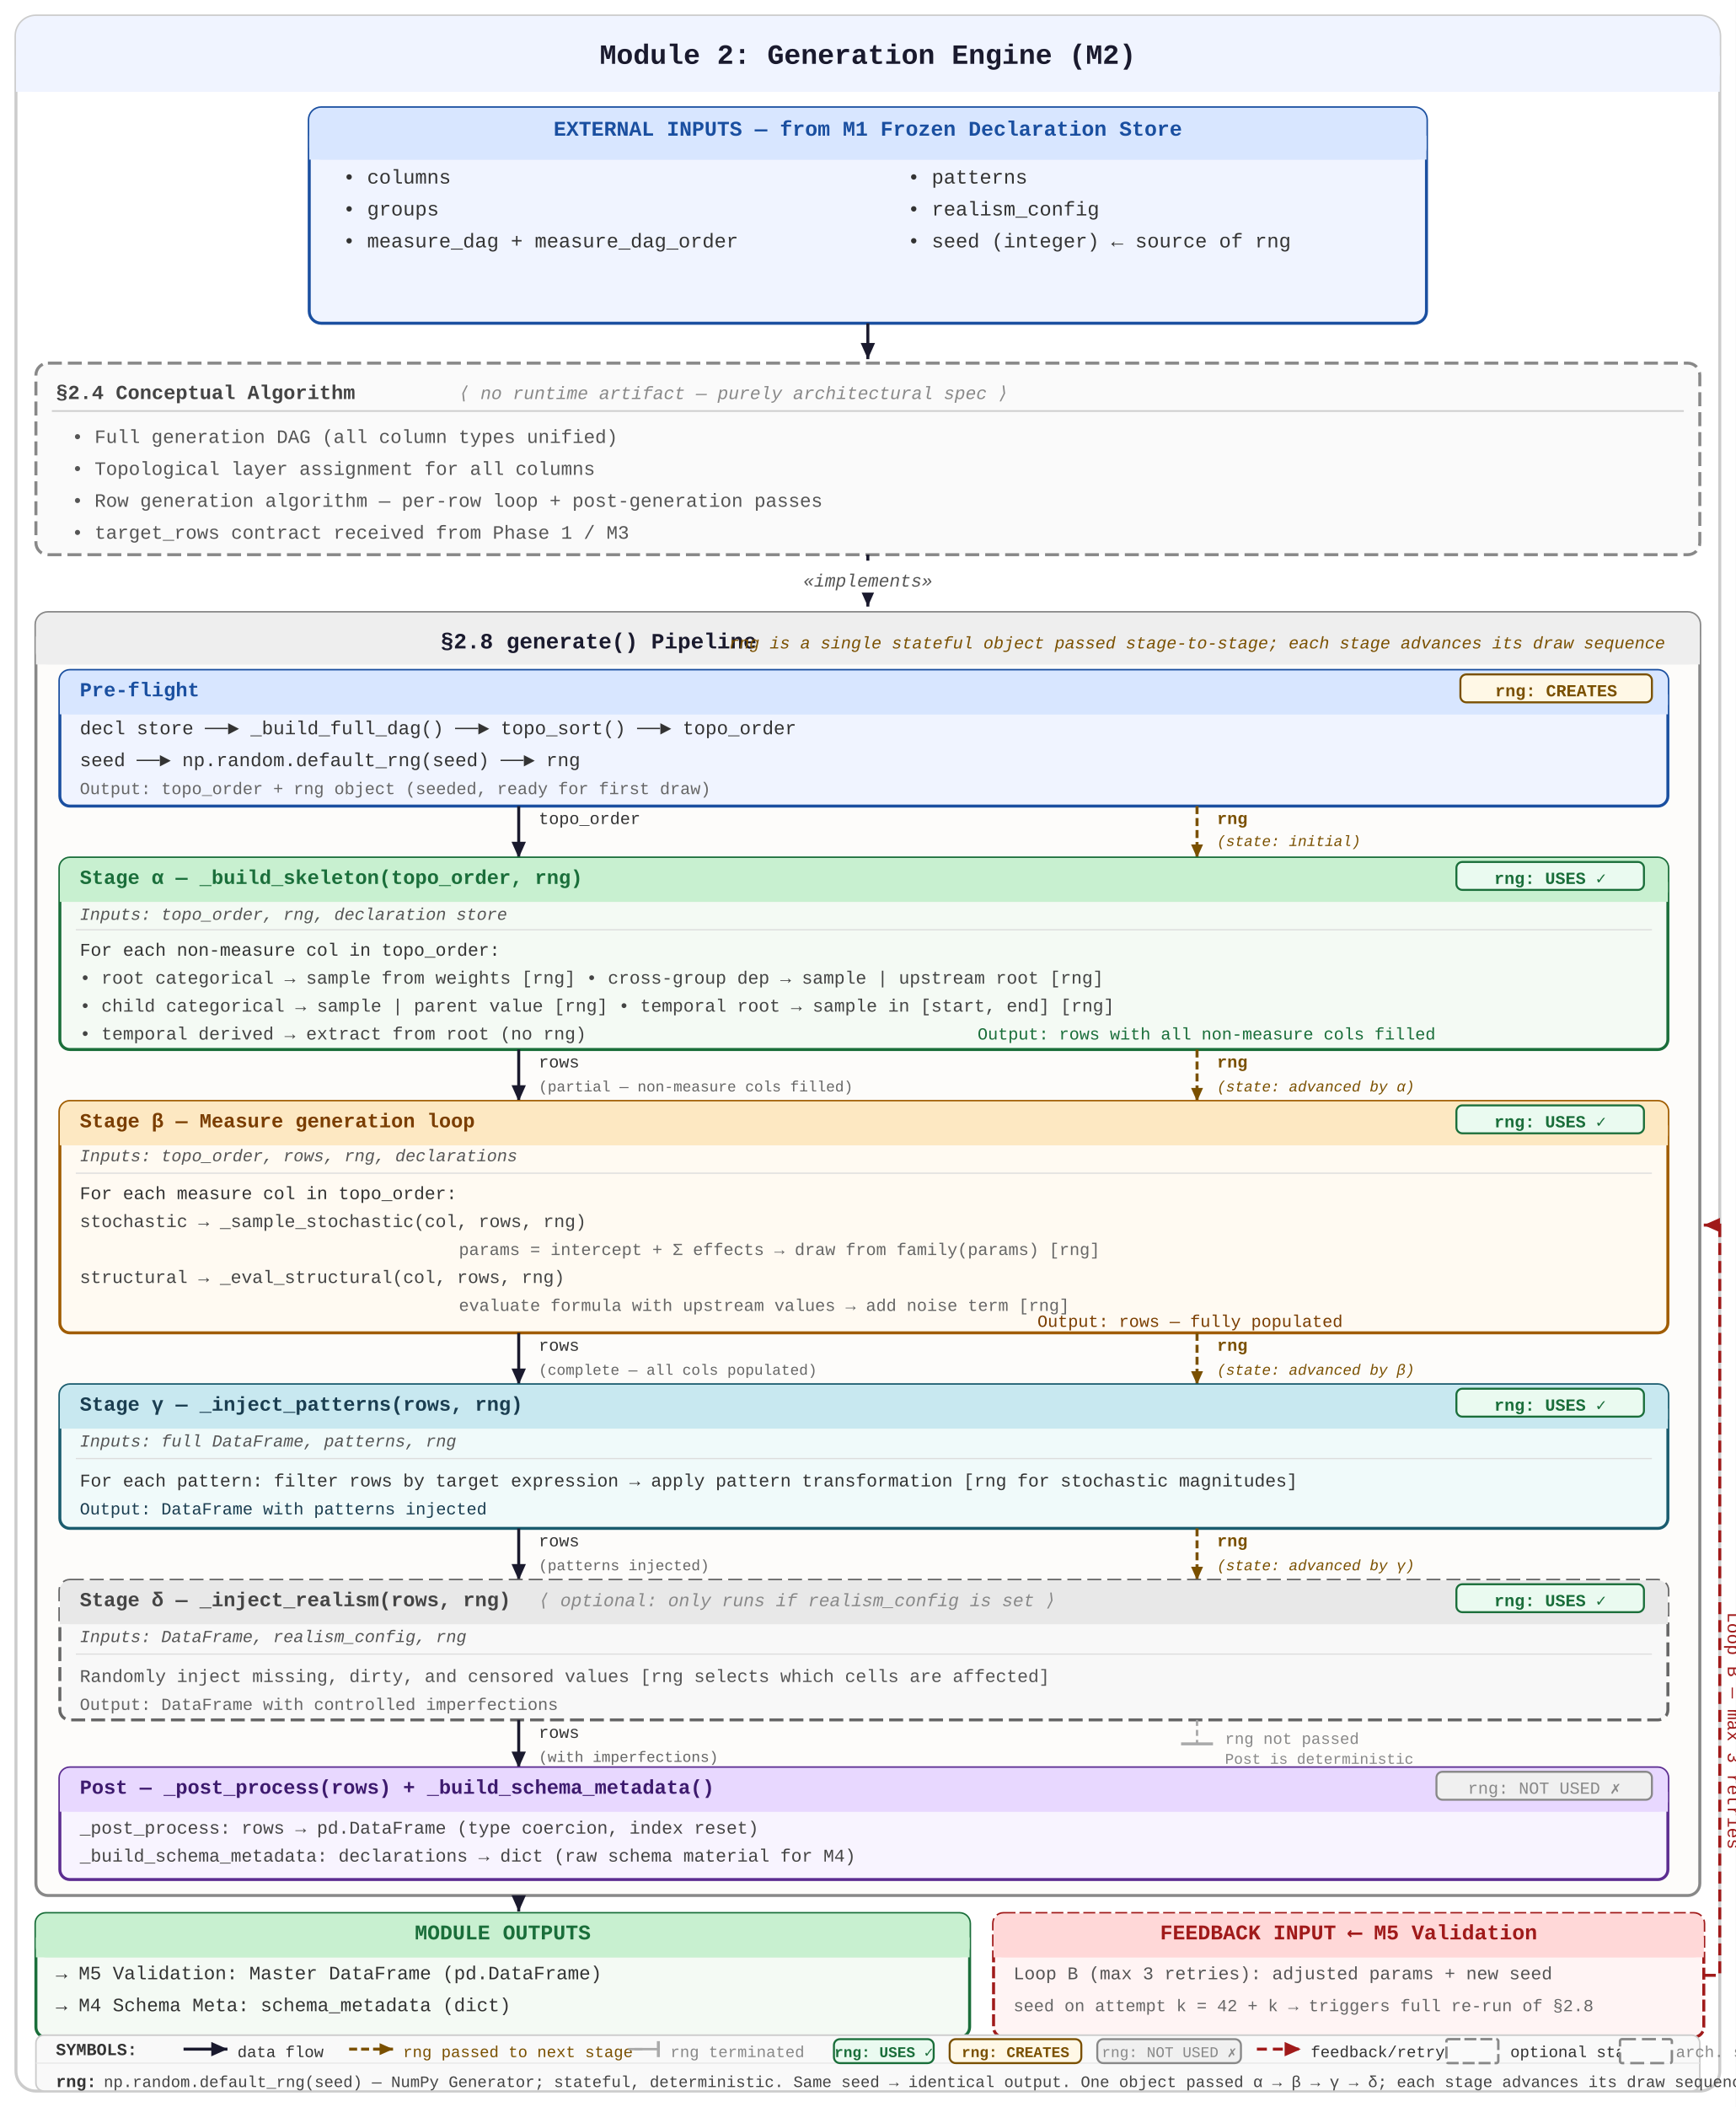
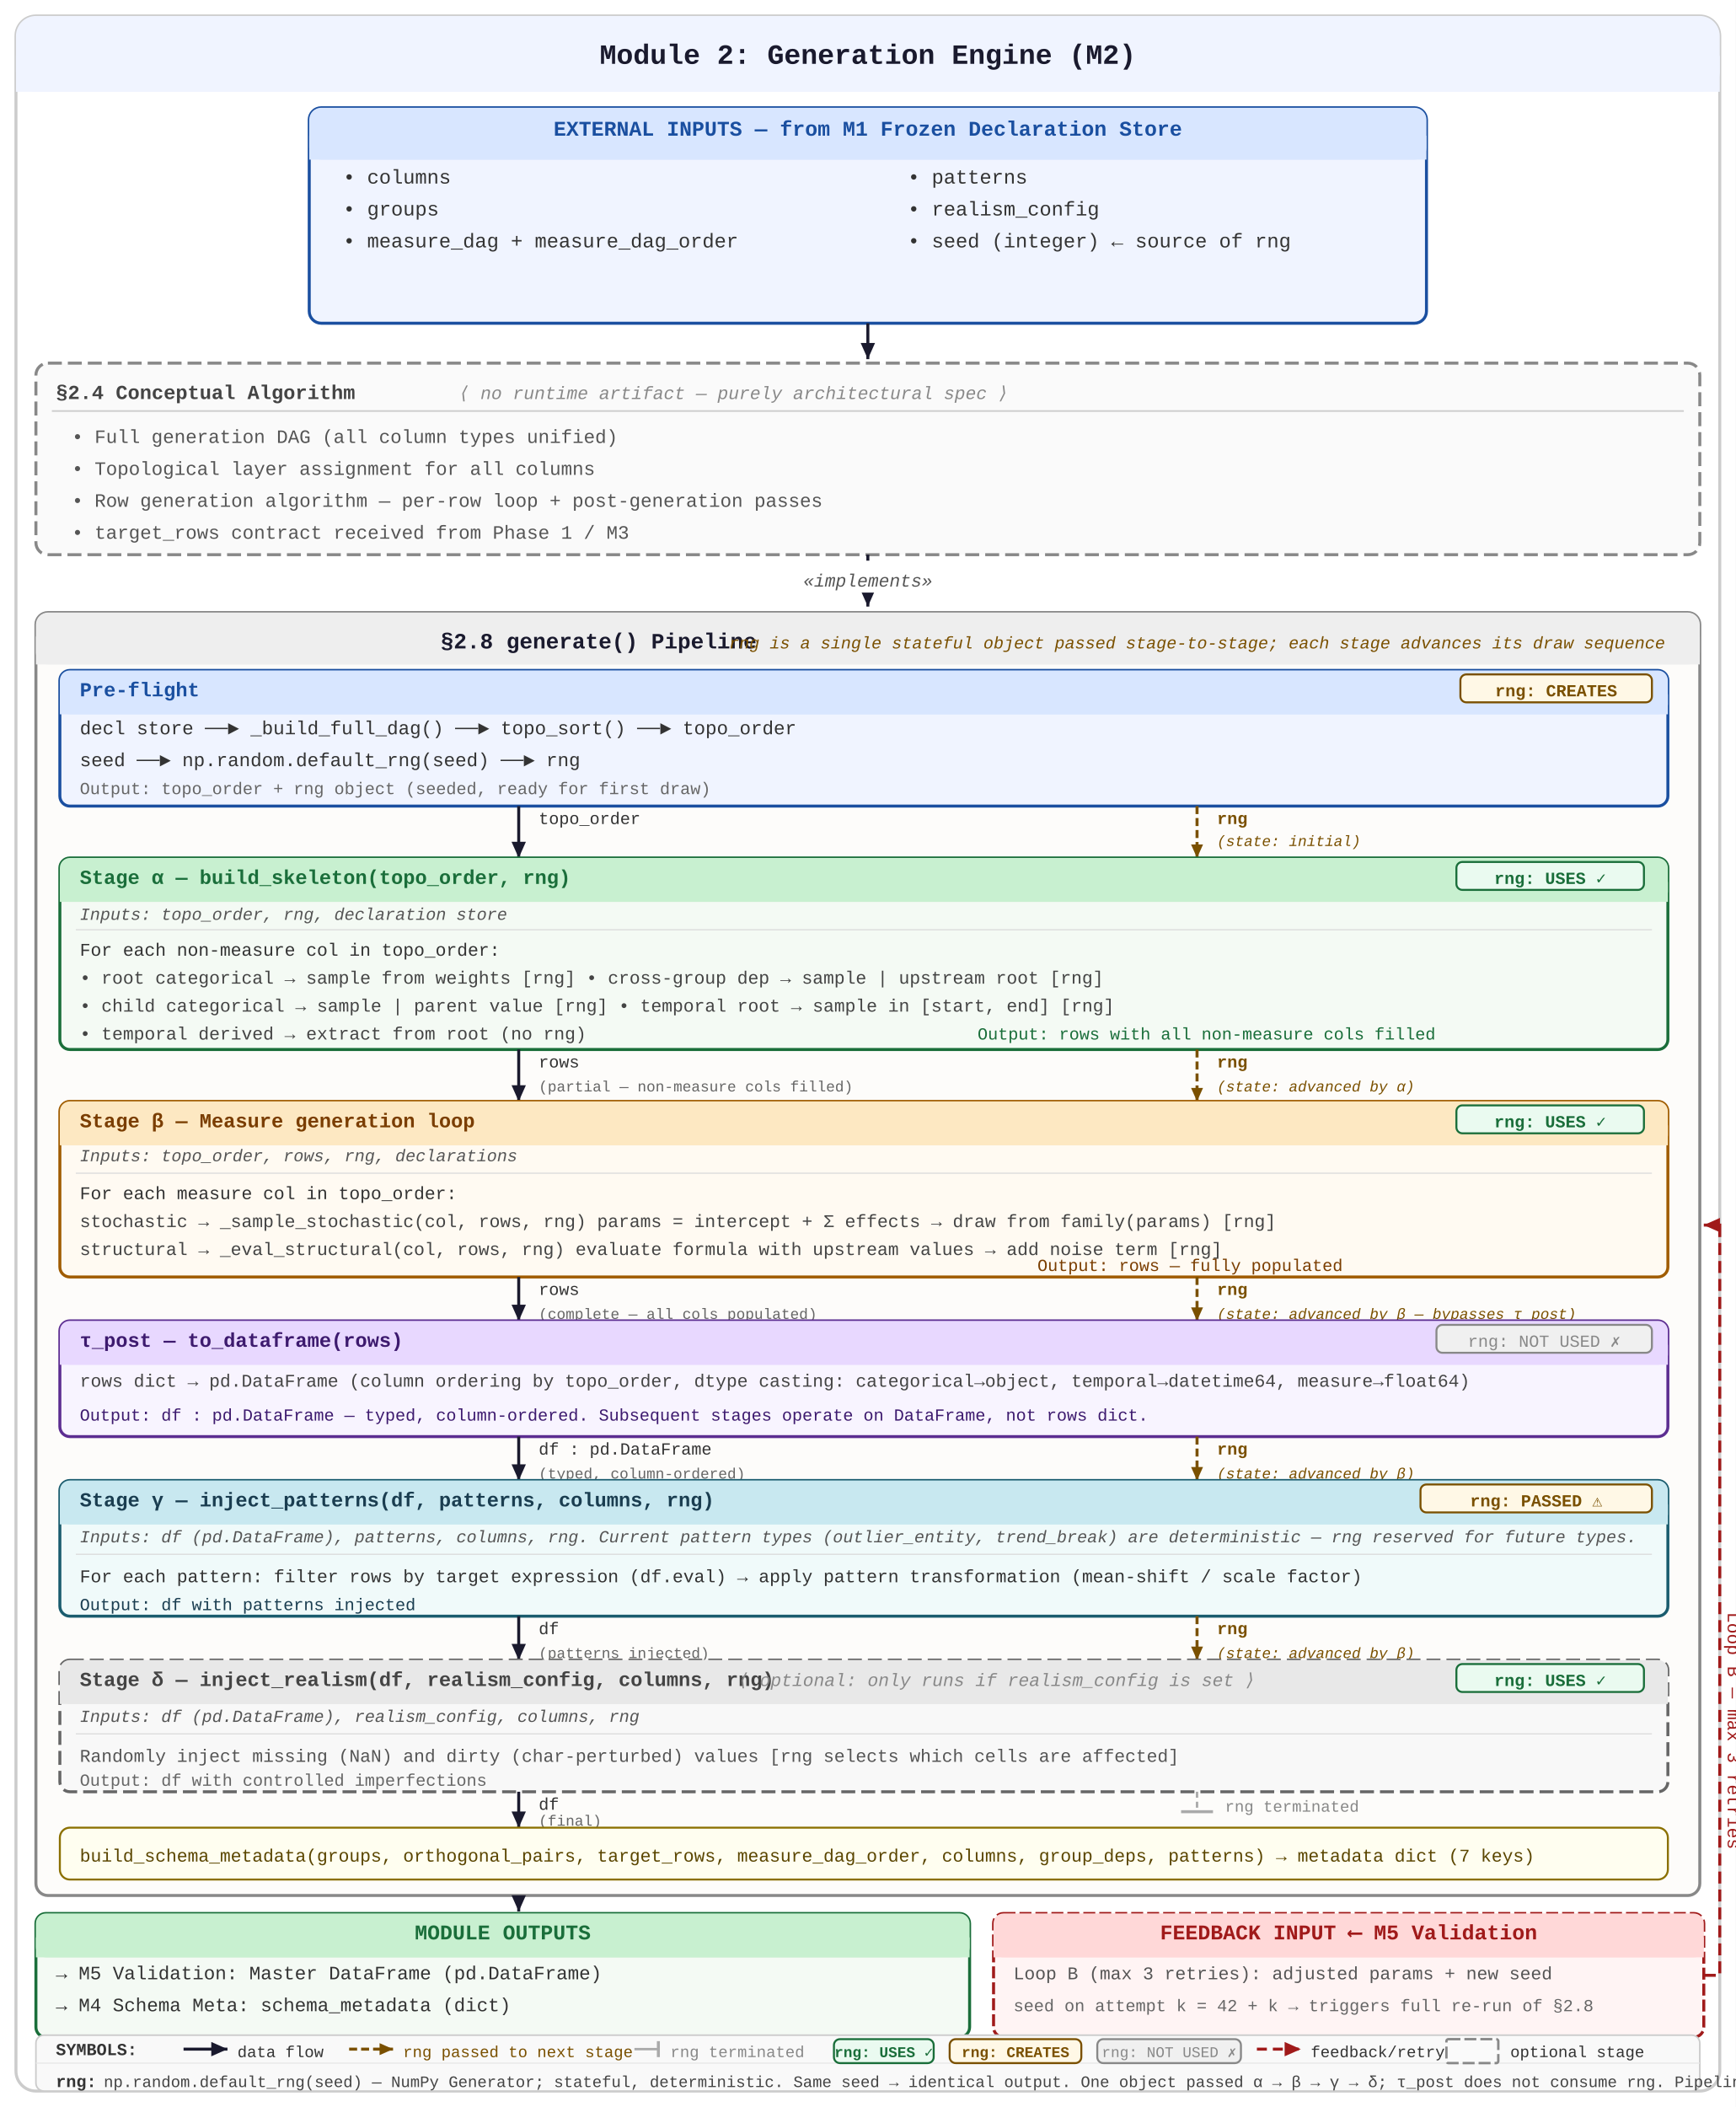
<svg xmlns="http://www.w3.org/2000/svg" viewBox="0 0 870 1056" font-family="'Courier New', Courier, 'Lucida Console', monospace">
  <defs>
    <marker id="aw" viewBox="0 0 10 10" refX="9" refY="5" markerWidth="6" markerHeight="6" orient="auto">
      <path d="M0,1 L9,5 L0,9 z" fill="#1a1a2e" />
    </marker>
    <marker id="arn" viewBox="0 0 10 10" refX="9" refY="5" markerWidth="5" markerHeight="5" orient="auto">
      <path d="M0,1 L9,5 L0,9 z" fill="#7a5000" />
    </marker>
    <marker id="afb" viewBox="0 0 10 10" refX="9" refY="5" markerWidth="6" markerHeight="6" orient="auto">
      <path d="M0,1 L9,5 L0,9 z" fill="#a01a1a" />
    </marker>
  </defs>
  <rect width="870" height="1056" fill="#ffffff" />
  <rect x="8" y="8" width="854" height="1040" rx="10" fill="none" stroke="#cccccc" stroke-width="1.5" />
  <rect x="8" y="8" width="854" height="38" rx="10" fill="#f0f4ff" />
  <rect x="8" y="28" width="854" height="18" fill="#f0f4ff" />
  <text x="435" y="32" text-anchor="middle" fill="#1a1a2e" font-size="14" font-weight="bold">Module 2: Generation Engine (M2)</text>
  <rect x="155" y="54" width="560" height="108" rx="6" fill="#f0f4ff" stroke="#1a4fa0" stroke-width="1.5" />
  <rect x="155" y="54" width="560" height="26" rx="6" fill="#d8e6ff" />
  <rect x="155" y="68" width="560" height="12" fill="#d8e6ff" />
  <text x="435" y="68" text-anchor="middle" fill="#1a4fa0" font-size="10.5" font-weight="bold">EXTERNAL INPUTS — from M1 Frozen Declaration Store</text>
  <text x="172" y="92" fill="#333" font-size="10">•  columns</text>
  <text x="172" y="108" fill="#333" font-size="10">•  groups</text>
  <text x="172" y="124" fill="#333" font-size="10">•  measure_dag + measure_dag_order</text>
  <text x="455" y="92" fill="#333" font-size="10">•  patterns</text>
  <text x="455" y="108" fill="#333" font-size="10">•  realism_config</text>
  <text x="455" y="124" fill="#333" font-size="10">•  seed  (integer)  ← source of rng</text>
  <line x1="435" y1="162" x2="435" y2="180" stroke="#1a1a2e" stroke-width="1.5" marker-end="url(#aw)" />
  <rect x="18" y="182" width="834" height="96" rx="6" fill="#fafafa" stroke="#888" stroke-width="1.5" stroke-dasharray="7,3" />
  <text x="28" y="200" fill="#444" font-size="10" font-weight="bold">§2.4  Conceptual Algorithm</text>
  <text x="230" y="200" fill="#888" font-size="9" font-style="italic">  ⟨ no runtime artifact — purely architectural spec ⟩</text>
  <line x1="26" y1="206" x2="844" y2="206" stroke="#cccccc" stroke-width="0.8" />
  <text x="36" y="222" fill="#555" font-size="9.5">•  Full generation DAG (all column types unified)</text>
  <text x="36" y="238" fill="#555" font-size="9.5">•  Topological layer assignment for all columns</text>
  <text x="36" y="254" fill="#555" font-size="9.5">•  Row generation algorithm — per-row loop + post-generation passes</text>
  <text x="36" y="270" fill="#555" font-size="9.5">•  target_rows contract received from Phase 1 / M3</text>
  <line x1="435" y1="278" x2="435" y2="304" stroke="#1a1a2e" stroke-width="1.5" marker-end="url(#aw)" />
  <rect x="360" y="281" width="150" height="16" fill="#ffffff" />
  <text x="435" y="294" text-anchor="middle" fill="#555" font-size="9" font-style="italic">«implements»</text>
  <rect x="18" y="307" width="834" height="643" rx="6" fill="#fdfcfa" stroke="#888" stroke-width="1.5" />
  <rect x="18" y="307" width="834" height="26" rx="6" fill="#eeeeee" />
  <rect x="18" y="319" width="834" height="14" fill="#eeeeee" />
  <text x="300" y="325" text-anchor="middle" fill="#1a1a2e" font-size="11" font-weight="bold">§2.8  generate()  Pipeline</text>
  <text x="600" y="325" text-anchor="middle" fill="#7a5000" font-size="8.5" font-style="italic">rng is a single stateful object passed stage-to-stage; each stage advances its draw sequence</text>
  <rect x="30" y="336" width="806" height="68" rx="5" fill="#f0f4ff" stroke="#1a4fa0" stroke-width="1.5" />
  <rect x="30" y="336" width="806" height="22" rx="5" fill="#d8e6ff" />
  <rect x="30" y="348" width="806" height="10" fill="#d8e6ff" />
  <text x="40" y="349" fill="#1a4fa0" font-size="10" font-weight="bold">Pre-flight</text>
  <rect x="732" y="338" width="96" height="14" rx="3" fill="#fff8e6" stroke="#7a5000" stroke-width="1" />
  <text x="780" y="349" text-anchor="middle" fill="#7a5000" font-size="8.5" font-weight="bold">rng: CREATES</text>
  <text x="40" y="368" fill="#333" font-size="9.5">  decl store  ──►  _build_full_dag()  ──►  topo_sort()  ──►  topo_order</text>
  <text x="40" y="384" fill="#333" font-size="9.5">  seed        ──►  np.random.default_rng(seed)           ──►  rng</text>
  <text x="40" y="398" fill="#666" font-size="8.5">  Output: topo_order  +  rng object  (seeded, ready for first draw)</text>
  <line x1="260" y1="404" x2="260" y2="430" stroke="#1a1a2e" stroke-width="1.5" marker-end="url(#aw)" />
  <text x="270" y="413" fill="#333" font-size="8.5">topo_order</text>
  <line x1="600" y1="404" x2="600" y2="430" stroke="#7a5000" stroke-width="1.5" stroke-dasharray="4,2" marker-end="url(#arn)" />
  <text x="610" y="413" fill="#7a5000" font-size="8.5" font-weight="bold">rng</text>
  <text x="610" y="424" fill="#7a5000" font-size="7.5" font-style="italic">(state: initial)</text>
  <rect x="30" y="430" width="806" height="96" rx="5" fill="#f4faf4" stroke="#1a6e3a" stroke-width="1.5" />
  <rect x="30" y="430" width="806" height="22" rx="5" fill="#c8f0d0" />
  <rect x="30" y="442" width="806" height="10" fill="#c8f0d0" />
-   <text x="40" y="443" fill="#1a6e3a" font-size="10" font-weight="bold">Stage α  —  _build_skeleton(topo_order, rng)</text>
+   <text x="40" y="443" fill="#1a6e3a" font-size="10" font-weight="bold">Stage α  —  build_skeleton(topo_order, rng)</text>
  <rect x="730" y="432" width="94" height="14" rx="3" fill="#eafaf0" stroke="#1a6e3a" stroke-width="1" />
  <text x="777" y="443" text-anchor="middle" fill="#1a6e3a" font-size="8.5" font-weight="bold">rng: USES ✓</text>
  <text x="40" y="461" fill="#555" font-size="8.5" font-style="italic">Inputs: topo_order, rng, declaration store</text>
  <line x1="38" y1="466" x2="828" y2="466" stroke="#dddddd" stroke-width="0.6" />
  <text x="40" y="479" fill="#333" font-size="9">  For each non-measure col in topo_order:</text>
  <text x="40" y="493" fill="#444" font-size="9">    • root categorical  →  sample from weights  [rng]       • cross-group dep   →  sample | upstream root  [rng]</text>
  <text x="40" y="507" fill="#444" font-size="9">    • child categorical →  sample | parent value  [rng]      • temporal root     →  sample in [start, end]  [rng]</text>
  <text x="40" y="521" fill="#444" font-size="9">    • temporal derived  →  extract from root  (no rng)</text>
  <text x="490" y="521" fill="#1a6e3a" font-size="8.5">Output: rows with all non-measure cols filled</text>
  <line x1="260" y1="526" x2="260" y2="552" stroke="#1a1a2e" stroke-width="1.5" marker-end="url(#aw)" />
  <text x="270" y="535" fill="#333" font-size="8.5">rows</text>
  <text x="270" y="547" fill="#666" font-size="7.5">(partial — non-measure cols filled)</text>
  <line x1="600" y1="526" x2="600" y2="552" stroke="#7a5000" stroke-width="1.5" stroke-dasharray="4,2" marker-end="url(#arn)" />
  <text x="610" y="535" fill="#7a5000" font-size="8.5" font-weight="bold">rng</text>
  <text x="610" y="547" fill="#7a5000" font-size="7.5" font-style="italic">(state: advanced by α)</text>
-   <rect x="30" y="552" width="806" height="116" rx="5" fill="#fffaf2" stroke="#a05c00" stroke-width="1.5" />
+   <rect x="30" y="552" width="806" height="88" rx="5" fill="#fffaf2" stroke="#a05c00" stroke-width="1.5" />
  <rect x="30" y="552" width="806" height="22" rx="5" fill="#fde8c2" />
  <rect x="30" y="564" width="806" height="10" fill="#fde8c2" />
  <text x="40" y="565" fill="#7a3d00" font-size="10" font-weight="bold">Stage β  —  Measure generation loop</text>
  <rect x="730" y="554" width="94" height="14" rx="3" fill="#eafaf0" stroke="#1a6e3a" stroke-width="1" />
  <text x="777" y="565" text-anchor="middle" fill="#1a6e3a" font-size="8.5" font-weight="bold">rng: USES ✓</text>
  <text x="40" y="582" fill="#555" font-size="8.5" font-style="italic">Inputs: topo_order, rows, rng, declarations</text>
  <line x1="38" y1="588" x2="828" y2="588" stroke="#dddddd" stroke-width="0.6" />
  <text x="40" y="601" fill="#333" font-size="9">  For each measure col in topo_order:</text>
-   <text x="40" y="615" fill="#444" font-size="9">    stochastic  →  _sample_stochastic(col, rows, rng)</text>
-   <text x="230" y="629" fill="#666" font-size="8.5">params = intercept + Σ effects   →   draw from family(params)  [rng]</text>
-   <text x="40" y="643" fill="#444" font-size="9">    structural  →  _eval_structural(col, rows, rng)</text>
-   <text x="230" y="657" fill="#666" font-size="8.5">evaluate formula with upstream values   →   add noise term  [rng]</text>
-   <text x="520" y="665" fill="#7a3d00" font-size="8.5">Output: rows — fully populated</text>
-   <line x1="260" y1="668" x2="260" y2="694" stroke="#1a1a2e" stroke-width="1.5" marker-end="url(#aw)" />
-   <text x="270" y="677" fill="#333" font-size="8.5">rows</text>
-   <text x="270" y="689" fill="#666" font-size="7.5">(complete — all cols populated)</text>
-   <line x1="600" y1="668" x2="600" y2="694" stroke="#7a5000" stroke-width="1.5" stroke-dasharray="4,2" marker-end="url(#arn)" />
-   <text x="610" y="677" fill="#7a5000" font-size="8.5" font-weight="bold">rng</text>
-   <text x="610" y="689" fill="#7a5000" font-size="7.5" font-style="italic">(state: advanced by β)</text>
-   <rect x="30" y="694" width="806" height="72" rx="5" fill="#f0fafa" stroke="#1a5c6e" stroke-width="1.5" />
-   <rect x="30" y="694" width="806" height="22" rx="5" fill="#c8e8f0" />
-   <rect x="30" y="706" width="806" height="10" fill="#c8e8f0" />
-   <text x="40" y="707" fill="#1a3d50" font-size="10" font-weight="bold">Stage γ  —  _inject_patterns(rows, rng)</text>
-   <rect x="730" y="696" width="94" height="14" rx="3" fill="#eafaf0" stroke="#1a6e3a" stroke-width="1" />
-   <text x="777" y="707" text-anchor="middle" fill="#1a6e3a" font-size="8.5" font-weight="bold">rng: USES ✓</text>
-   <text x="40" y="725" fill="#555" font-size="8.5" font-style="italic">Inputs: full DataFrame, patterns, rng</text>
-   <line x1="38" y1="731" x2="828" y2="731" stroke="#dddddd" stroke-width="0.6" />
-   <text x="40" y="745" fill="#333" font-size="9">  For each pattern:  filter rows by target expression   →   apply pattern transformation  [rng for stochastic magnitudes]</text>
-   <text x="40" y="759" fill="#1a3d50" font-size="8.5">  Output: DataFrame with patterns injected</text>
-   <line x1="260" y1="766" x2="260" y2="792" stroke="#1a1a2e" stroke-width="1.5" marker-end="url(#aw)" />
-   <text x="270" y="775" fill="#333" font-size="8.5">rows</text>
-   <text x="270" y="787" fill="#666" font-size="7.5">(patterns injected)</text>
-   <line x1="600" y1="766" x2="600" y2="792" stroke="#7a5000" stroke-width="1.5" stroke-dasharray="4,2" marker-end="url(#arn)" />
-   <text x="610" y="775" fill="#7a5000" font-size="8.5" font-weight="bold">rng</text>
-   <text x="610" y="787" fill="#7a5000" font-size="7.5" font-style="italic">(state: advanced by γ)</text>
-   <rect x="30" y="792" width="806" height="70" rx="5" fill="#f8f8f8" stroke="#666666" stroke-width="1.5" stroke-dasharray="7,3" />
-   <rect x="30" y="792" width="806" height="22" rx="5" fill="#e8e8e8" />
-   <rect x="30" y="804" width="806" height="10" fill="#e8e8e8" />
-   <text x="40" y="805" fill="#444" font-size="10" font-weight="bold">Stage δ  —  _inject_realism(rows, rng)</text>
-   <text x="270" y="805" fill="#888" font-size="9" font-style="italic">  ⟨ optional: only runs if realism_config is set ⟩</text>
-   <rect x="730" y="794" width="94" height="14" rx="3" fill="#eafaf0" stroke="#1a6e3a" stroke-width="1" />
-   <text x="777" y="805" text-anchor="middle" fill="#1a6e3a" font-size="8.5" font-weight="bold">rng: USES ✓</text>
-   <text x="40" y="823" fill="#555" font-size="8.5" font-style="italic">Inputs: DataFrame, realism_config, rng</text>
-   <line x1="38" y1="829" x2="828" y2="829" stroke="#dddddd" stroke-width="0.6" />
-   <text x="40" y="843" fill="#555" font-size="9">  Randomly inject missing, dirty, and censored values  [rng selects which cells are affected]</text>
-   <text x="40" y="857" fill="#666" font-size="8.5">  Output: DataFrame with controlled imperfections</text>
-   <line x1="260" y1="862" x2="260" y2="886" stroke="#1a1a2e" stroke-width="1.5" marker-end="url(#aw)" />
-   <text x="270" y="871" fill="#333" font-size="8.5">rows</text>
-   <text x="270" y="883" fill="#666" font-size="7.5">(with imperfections)</text>
-   <line x1="600" y1="862" x2="600" y2="874" stroke="#aaaaaa" stroke-width="1.2" stroke-dasharray="3,2" />
-   <line x1="592" y1="874" x2="608" y2="874" stroke="#aaaaaa" stroke-width="1.5" />
-   <text x="614" y="874" fill="#888" font-size="8">rng not passed</text>
-   <text x="614" y="884" fill="#888" font-size="7.5">Post is deterministic</text>
-   <rect x="30" y="886" width="806" height="56" rx="5" fill="#f8f4ff" stroke="#5c2d91" stroke-width="1.5" />
-   <rect x="30" y="886" width="806" height="22" rx="5" fill="#e8d8ff" />
-   <rect x="30" y="898" width="806" height="10" fill="#e8d8ff" />
-   <text x="40" y="899" fill="#3d1a6e" font-size="10" font-weight="bold">Post  —  _post_process(rows)  +  _build_schema_metadata()</text>
-   <rect x="720" y="888" width="108" height="14" rx="3" fill="#f0f0f0" stroke="#888" stroke-width="1" />
-   <text x="774" y="899" text-anchor="middle" fill="#888" font-size="8.5">rng: NOT USED ✗</text>
-   <text x="40" y="919" fill="#444" font-size="9">  _post_process:          rows  →  pd.DataFrame  (type coercion, index reset)</text>
-   <text x="40" y="933" fill="#444" font-size="9">  _build_schema_metadata: declarations  →  dict  (raw schema material for M4)</text>
+   <text x="40" y="615" fill="#444" font-size="9">    stochastic  →  _sample_stochastic(col, rows, rng)     params = intercept + Σ effects → draw from family(params) [rng]</text>
+   <text x="40" y="629" fill="#444" font-size="9">    structural  →  _eval_structural(col, rows, rng)       evaluate formula with upstream values → add noise term [rng]</text>
+   <text x="520" y="637" fill="#7a3d00" font-size="8.5">Output: rows — fully populated</text>
+   <line x1="260" y1="640" x2="260" y2="662" stroke="#1a1a2e" stroke-width="1.5" marker-end="url(#aw)" />
+   <text x="270" y="649" fill="#333" font-size="8.5">rows</text>
+   <text x="270" y="661" fill="#666" font-size="7.5">(complete — all cols populated)</text>
+   <line x1="600" y1="640" x2="600" y2="662" stroke="#7a5000" stroke-width="1.5" stroke-dasharray="4,2" marker-end="url(#arn)" />
+   <text x="610" y="649" fill="#7a5000" font-size="8.5" font-weight="bold">rng</text>
+   <text x="610" y="661" fill="#7a5000" font-size="7.5" font-style="italic">(state: advanced by β — bypasses τ_post)</text>
+   <rect x="30" y="662" width="806" height="58" rx="5" fill="#f8f4ff" stroke="#5c2d91" stroke-width="1.5" />
+   <rect x="30" y="662" width="806" height="22" rx="5" fill="#e8d8ff" />
+   <rect x="30" y="674" width="806" height="10" fill="#e8d8ff" />
+   <text x="40" y="675" fill="#3d1a6e" font-size="10" font-weight="bold">τ_post  —  to_dataframe(rows)</text>
+   <rect x="720" y="664" width="108" height="14" rx="3" fill="#f0f0f0" stroke="#888" stroke-width="1" />
+   <text x="774" y="675" text-anchor="middle" fill="#888" font-size="8.5">rng: NOT USED ✗</text>
+   <text x="40" y="695" fill="#444" font-size="9">  rows dict  →  pd.DataFrame  (column ordering by topo_order, dtype casting: categorical→object, temporal→datetime64, measure→float64)</text>
+   <text x="40" y="712" fill="#3d1a6e" font-size="8.5">  Output: df : pd.DataFrame — typed, column-ordered.   Subsequent stages operate on DataFrame, not rows dict.</text>
+   <line x1="260" y1="720" x2="260" y2="742" stroke="#1a1a2e" stroke-width="1.5" marker-end="url(#aw)" />
+   <text x="270" y="729" fill="#333" font-size="8.5">df : pd.DataFrame</text>
+   <text x="270" y="741" fill="#666" font-size="7.5">(typed, column-ordered)</text>
+   <line x1="600" y1="720" x2="600" y2="742" stroke="#7a5000" stroke-width="1.5" stroke-dasharray="4,2" marker-end="url(#arn)" />
+   <text x="610" y="729" fill="#7a5000" font-size="8.5" font-weight="bold">rng</text>
+   <text x="610" y="741" fill="#7a5000" font-size="7.5" font-style="italic">(state: advanced by β)</text>
+   <rect x="30" y="742" width="806" height="68" rx="5" fill="#f0fafa" stroke="#1a5c6e" stroke-width="1.5" />
+   <rect x="30" y="742" width="806" height="22" rx="5" fill="#c8e8f0" />
+   <rect x="30" y="754" width="806" height="10" fill="#c8e8f0" />
+   <text x="40" y="755" fill="#1a3d50" font-size="10" font-weight="bold">Stage γ  —  inject_patterns(df, patterns, columns, rng)</text>
+   <rect x="712" y="744" width="116" height="14" rx="3" fill="#fff8e6" stroke="#7a5000" stroke-width="1" />
+   <text x="770" y="755" text-anchor="middle" fill="#7a5000" font-size="8.5" font-weight="bold">rng: PASSED ⚠</text>
+   <text x="40" y="773" fill="#555" font-size="8.5" font-style="italic">Inputs: df (pd.DataFrame), patterns, columns, rng.   Current pattern types (outlier_entity, trend_break) are deterministic — rng reserved for future types.</text>
+   <line x1="38" y1="779" x2="828" y2="779" stroke="#dddddd" stroke-width="0.6" />
+   <text x="40" y="793" fill="#333" font-size="9">  For each pattern:  filter rows by target expression (df.eval)  →  apply pattern transformation  (mean-shift / scale factor)</text>
+   <text x="40" y="807" fill="#1a3d50" font-size="8.5">  Output: df with patterns injected</text>
+   <line x1="260" y1="810" x2="260" y2="832" stroke="#1a1a2e" stroke-width="1.5" marker-end="url(#aw)" />
+   <text x="270" y="819" fill="#333" font-size="8.5">df</text>
+   <text x="270" y="831" fill="#666" font-size="7.5">(patterns injected)</text>
+   <line x1="600" y1="810" x2="600" y2="832" stroke="#7a5000" stroke-width="1.5" stroke-dasharray="4,2" marker-end="url(#arn)" />
+   <text x="610" y="819" fill="#7a5000" font-size="8.5" font-weight="bold">rng</text>
+   <text x="610" y="831" fill="#7a5000" font-size="7.5" font-style="italic">(state: advanced by β)</text>
+   <rect x="30" y="832" width="806" height="66" rx="5" fill="#f8f8f8" stroke="#666666" stroke-width="1.5" stroke-dasharray="7,3" />
+   <rect x="30" y="832" width="806" height="22" rx="5" fill="#e8e8e8" />
+   <rect x="30" y="844" width="806" height="10" fill="#e8e8e8" />
+   <text x="40" y="845" fill="#444" font-size="10" font-weight="bold">Stage δ  —  inject_realism(df, realism_config, columns, rng)</text>
+   <text x="370" y="845" fill="#888" font-size="9" font-style="italic">  ⟨ optional: only runs if realism_config is set ⟩</text>
+   <rect x="730" y="834" width="94" height="14" rx="3" fill="#eafaf0" stroke="#1a6e3a" stroke-width="1" />
+   <text x="777" y="845" text-anchor="middle" fill="#1a6e3a" font-size="8.5" font-weight="bold">rng: USES ✓</text>
+   <text x="40" y="863" fill="#555" font-size="8.5" font-style="italic">Inputs: df (pd.DataFrame), realism_config, columns, rng</text>
+   <line x1="38" y1="869" x2="828" y2="869" stroke="#dddddd" stroke-width="0.6" />
+   <text x="40" y="883" fill="#555" font-size="9">  Randomly inject missing (NaN) and dirty (char-perturbed) values  [rng selects which cells are affected]</text>
+   <text x="40" y="895" fill="#666" font-size="8.5">  Output: df with controlled imperfections</text>
+   <line x1="260" y1="898" x2="260" y2="916" stroke="#1a1a2e" stroke-width="1.5" marker-end="url(#aw)" />
+   <text x="270" y="907" fill="#333" font-size="8.5">df</text>
+   <text x="270" y="915" fill="#666" font-size="7.5">(final)</text>
+   <line x1="600" y1="898" x2="600" y2="908" stroke="#aaaaaa" stroke-width="1.2" stroke-dasharray="3,2" />
+   <line x1="592" y1="908" x2="608" y2="908" stroke="#aaaaaa" stroke-width="1.5" />
+   <text x="614" y="908" fill="#888" font-size="8">rng terminated</text>
+   <rect x="30" y="916" width="806" height="26" rx="5" fill="#fffef0" stroke="#8B7000" stroke-width="1" />
+   <text x="40" y="933" fill="#5a4500" font-size="9">  build_schema_metadata(groups, orthogonal_pairs, target_rows, measure_dag_order, columns, group_deps, patterns)  →  metadata dict (7 keys)</text>
  <line x1="260" y1="950" x2="260" y2="958" stroke="#1a1a2e" stroke-width="1.5" marker-end="url(#aw)" />
  <rect x="18" y="959" width="468" height="62" rx="5" fill="#f4faf4" stroke="#1a6e3a" stroke-width="1.5" />
  <rect x="18" y="959" width="468" height="22" rx="5" fill="#c8f0d0" />
  <rect x="18" y="971" width="468" height="10" fill="#c8f0d0" />
  <text x="252" y="972" text-anchor="middle" fill="#1a6e3a" font-size="10.5" font-weight="bold">MODULE OUTPUTS</text>
  <text x="28" y="992" fill="#333" font-size="9.5">  →  M5 Validation:    Master DataFrame   (pd.DataFrame)</text>
  <text x="28" y="1008" fill="#333" font-size="9.5">  →  M4 Schema Meta:  schema_metadata    (dict)</text>
  <rect x="498" y="959" width="356" height="62" rx="5" fill="#fff4f4" stroke="#a01a1a" stroke-width="1.5" stroke-dasharray="6,2" />
  <rect x="498" y="959" width="356" height="22" rx="5" fill="#ffd8d8" />
  <rect x="498" y="971" width="356" height="10" fill="#ffd8d8" />
  <text x="676" y="972" text-anchor="middle" fill="#a01a1a" font-size="10.5" font-weight="bold">FEEDBACK INPUT  ⟵  M5 Validation</text>
  <text x="508" y="992" fill="#555" font-size="9">Loop B  (max 3 retries):  adjusted params + new seed</text>
  <text x="508" y="1008" fill="#666" font-size="8.5">seed on attempt k  =  42 + k   →  triggers full re-run of §2.8</text>
  <path d="M 854,990 L 862,990 L 862,614 L 854,614" fill="none" stroke="#a01a1a" stroke-width="1.5" stroke-dasharray="6,3" marker-end="url(#afb)" />
  <text x="866" y="808" fill="#a01a1a" font-size="9" transform="rotate(90,866,808)">Loop B — max 3 retries</text>
  <rect x="18" y="1020" width="834" height="28" rx="4" fill="#f9f9f9" stroke="#cccccc" stroke-width="0.8" />
  <line x1="18" y1="1034" x2="852" y2="1034" stroke="#e8e8e8" stroke-width="0.6" />
  <text x="28" y="1030" fill="#333" font-size="8.5" font-weight="bold">SYMBOLS:</text>
  <line x1="92" y1="1027" x2="114" y2="1027" stroke="#1a1a2e" stroke-width="1.5" marker-end="url(#aw)" />
  <text x="119" y="1031" fill="#333" font-size="8">data flow</text>
  <line x1="175" y1="1027" x2="197" y2="1027" stroke="#7a5000" stroke-width="1.5" stroke-dasharray="4,2" marker-end="url(#arn)" />
  <text x="202" y="1031" fill="#7a5000" font-size="8">rng passed to next stage</text>
  <line x1="318" y1="1027" x2="330" y2="1027" stroke="#aaaaaa" stroke-width="1.2" />
-   <line x1="315" y1="1027" x2="322" y2="1027" stroke="#aaaaaa" stroke-width="1.2" />
  <line x1="330" y1="1023" x2="330" y2="1031" stroke="#aaaaaa" stroke-width="1.5" />
  <text x="336" y="1031" fill="#888" font-size="8">rng terminated</text>
  <rect x="418" y="1022" width="50" height="12" rx="3" fill="#eafaf0" stroke="#1a6e3a" stroke-width="1" />
  <text x="443" y="1031" text-anchor="middle" fill="#1a6e3a" font-size="7.5" font-weight="bold">rng: USES ✓</text>
  <rect x="476" y="1022" width="66" height="12" rx="3" fill="#fff8e6" stroke="#7a5000" stroke-width="1" />
  <text x="509" y="1031" text-anchor="middle" fill="#7a5000" font-size="7.5" font-weight="bold">rng: CREATES</text>
  <rect x="550" y="1022" width="72" height="12" rx="3" fill="#f0f0f0" stroke="#888" stroke-width="1" />
  <text x="586" y="1031" text-anchor="middle" fill="#888" font-size="7.5">rng: NOT USED ✗</text>
  <line x1="630" y1="1027" x2="652" y2="1027" stroke="#a01a1a" stroke-width="1.5" stroke-dasharray="5,3" marker-end="url(#afb)" />
  <text x="657" y="1031" fill="#333" font-size="8">feedback/retry</text>
  <rect x="725" y="1022" width="26" height="12" fill="#fafafa" stroke="#888" stroke-width="1.2" stroke-dasharray="6,2" rx="1" />
  <text x="757" y="1031" fill="#333" font-size="8">optional stage</text>
-   <rect x="812" y="1022" width="26" height="12" fill="#fafafa" stroke="#888" stroke-width="1.2" stroke-dasharray="7,3" rx="1" />
-   <text x="840" y="1031" fill="#888" font-size="8">arch. spec</text>
  <text x="28" y="1046" fill="#333" font-size="8.5" font-weight="bold">rng:</text>
-   <text x="52" y="1046" fill="#444" font-size="8">np.random.default_rng(seed) — NumPy Generator; stateful, deterministic. Same seed → identical output. One object passed α → β → γ → δ; each stage advances its draw sequence. Post does not consume rng.</text>
+   <text x="52" y="1046" fill="#444" font-size="8">np.random.default_rng(seed) — NumPy Generator; stateful, deterministic. Same seed → identical output. One object passed α → β → γ → δ; τ_post does not consume rng. Pipeline order: α → β → τ_post → γ → δ → metadata.</text>
</svg>
